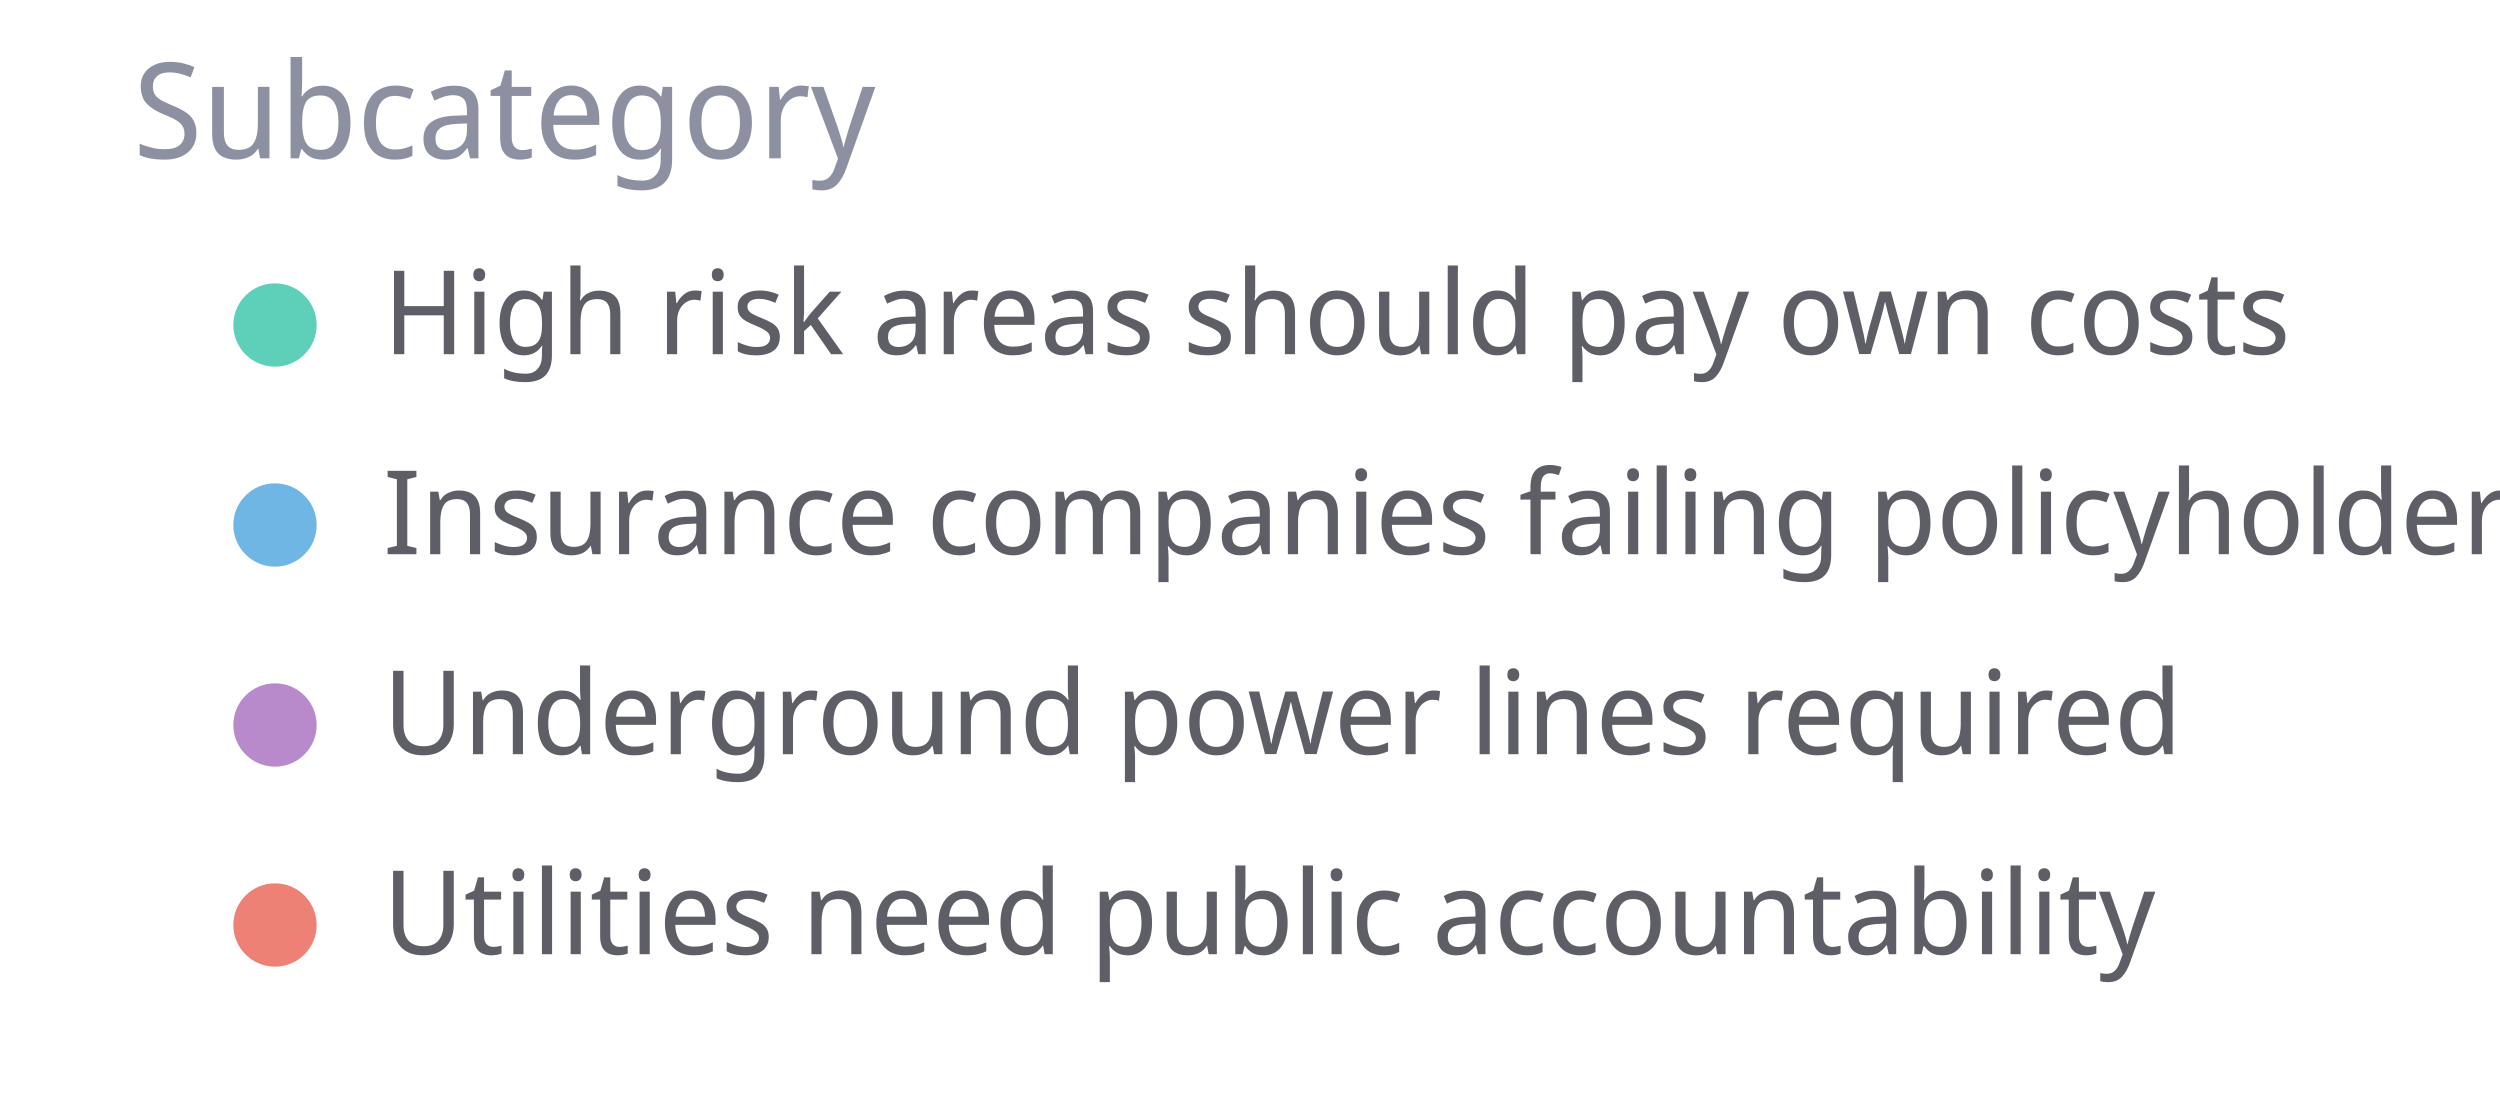
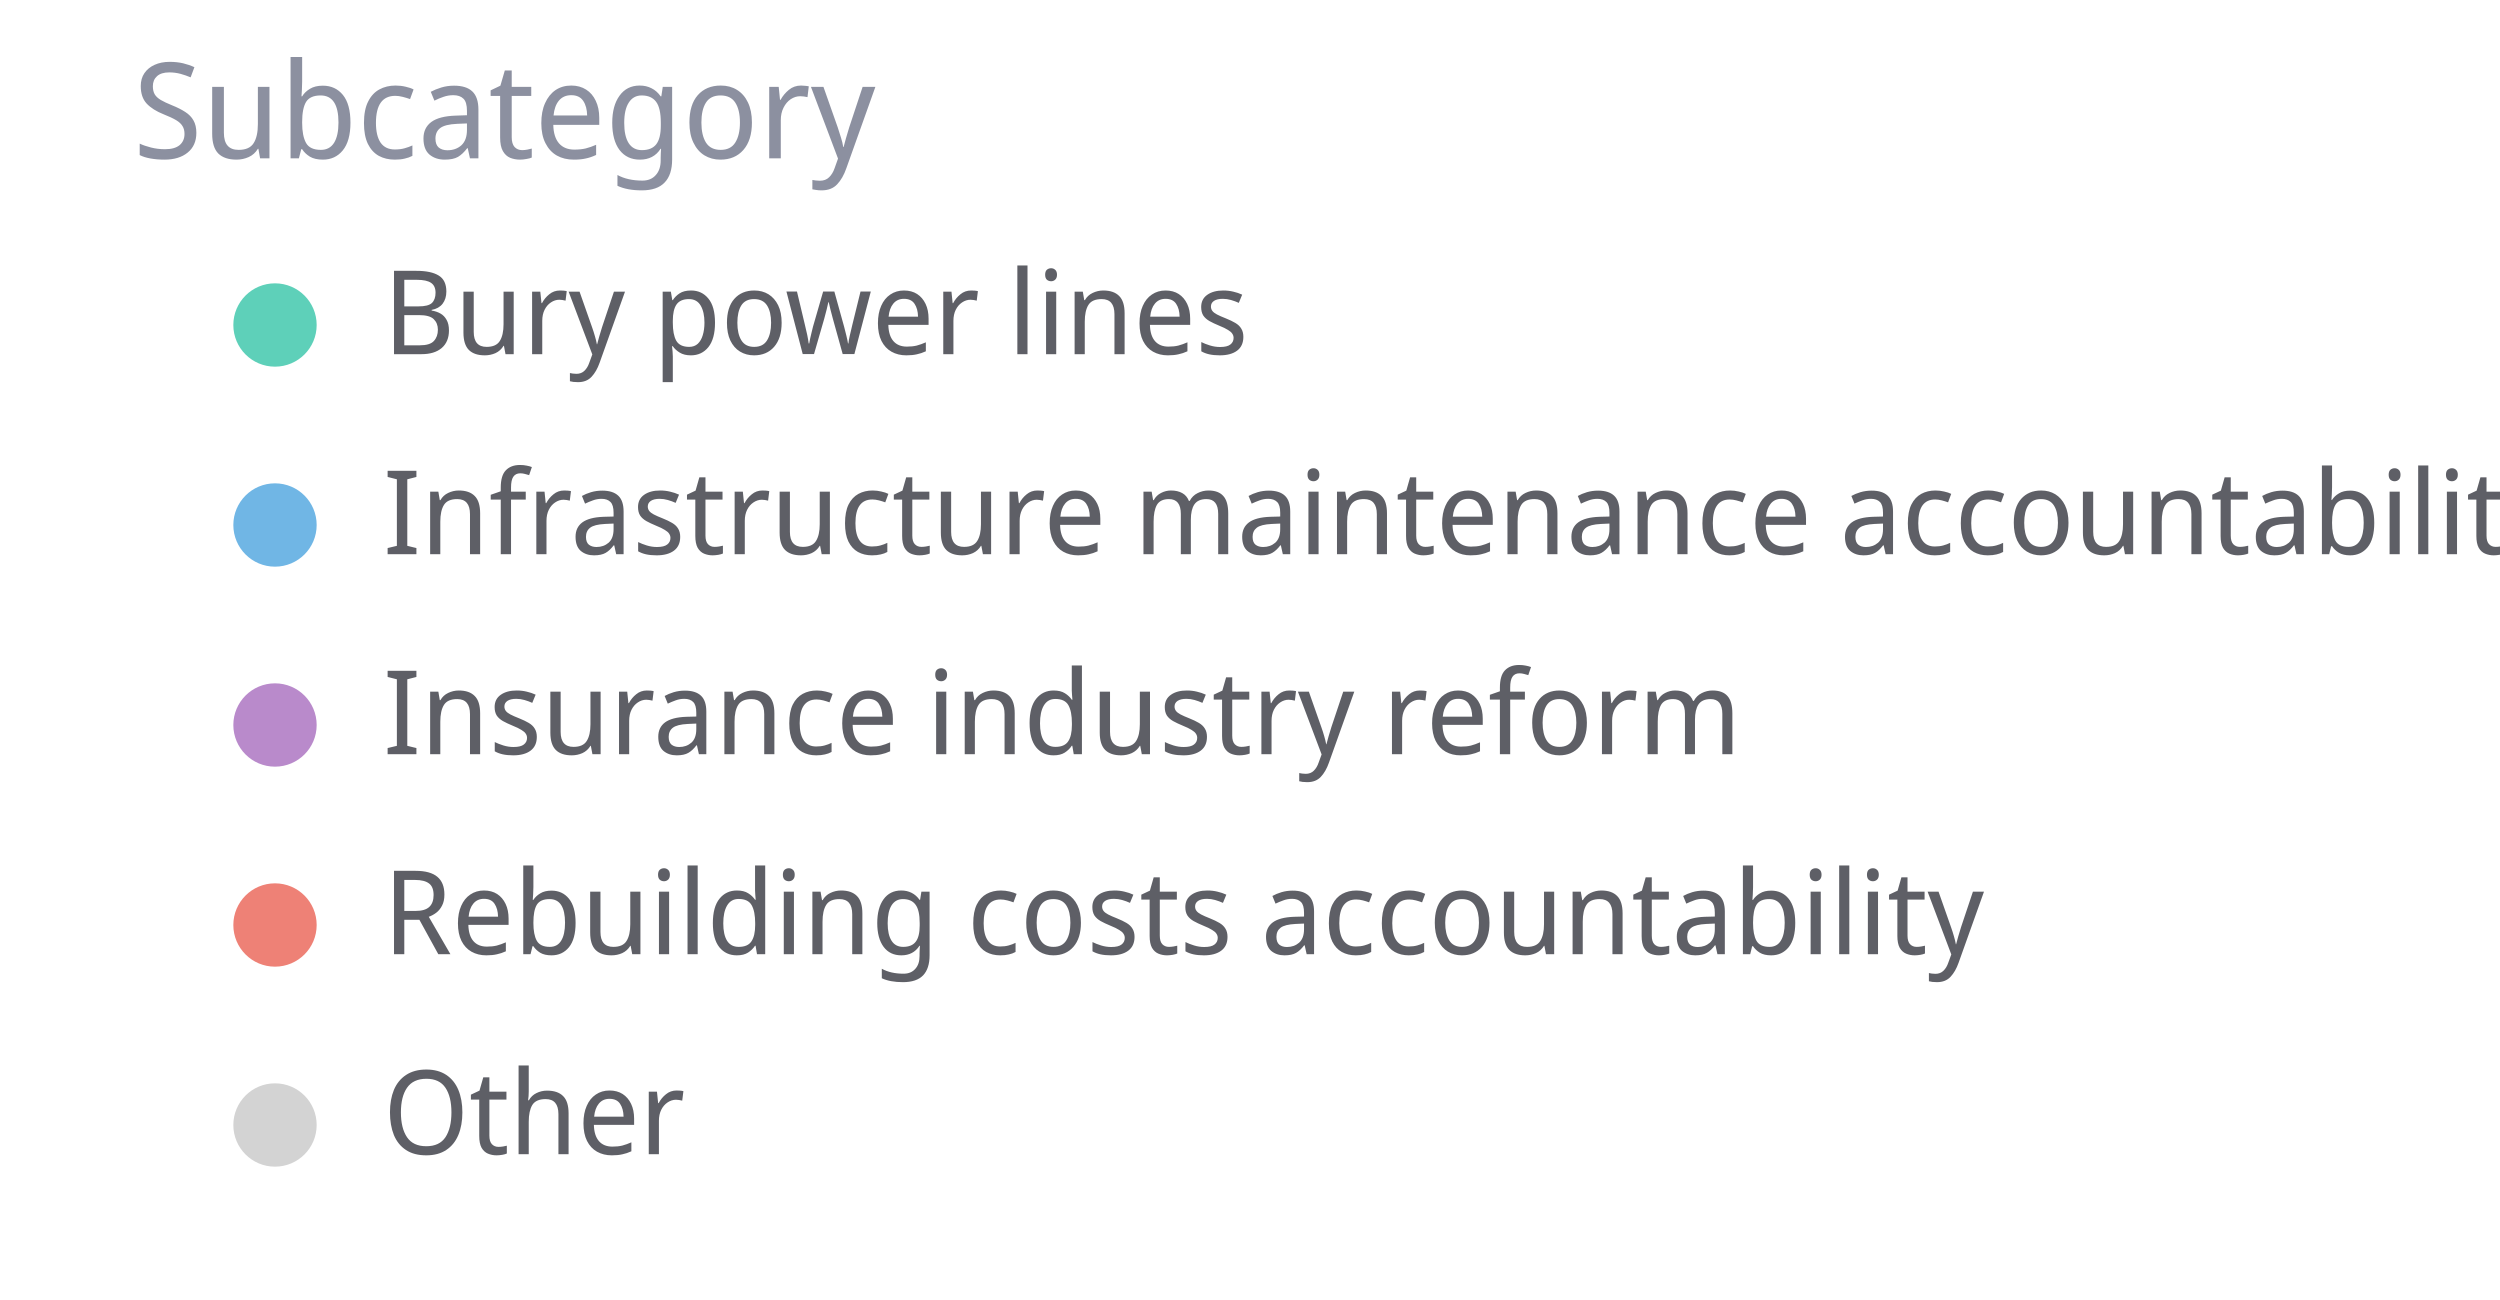
- <svg xmlns="http://www.w3.org/2000/svg" width="300" height="132" viewBox="0 0 300 132" preserveAspectRatio="xMidYMid meet">
+ <svg xmlns="http://www.w3.org/2000/svg" width="300" height="156" viewBox="0 0 300 156" preserveAspectRatio="xMidYMid meet">
  <text x="16" y="19" font-family="Noto Sans Display" font-size="16" font-weight="400" fill="#8c90a0">Subcategory</text>
  <circle cx="33" cy="39" r="5" fill="#5ed0b9" fill-opacity="1.0" stroke="none" stroke-width="0.5" />
-   <text fill="#5e5f66" x="46" y="42.5" font-family="Noto Sans Display" font-size="14">High risk areas should pay own costs</text>
+   <text fill="#5e5f66" x="46" y="42.5" font-family="Noto Sans Display" font-size="14">Bury power lines</text>
  <circle cx="33" cy="63" r="5" fill="#70b6e5" fill-opacity="1.0" stroke="none" stroke-width="0.5" />
-   <text fill="#5e5f66" x="46" y="66.5" font-family="Noto Sans Display" font-size="14">Insurance companies failing policyholders</text>
+   <text fill="#5e5f66" x="46" y="66.5" font-family="Noto Sans Display" font-size="14">Infrastructure maintenance accountability</text>
  <circle cx="33" cy="87" r="5" fill="#b98acb" fill-opacity="1.0" stroke="none" stroke-width="0.5" />
-   <text fill="#5e5f66" x="46" y="90.5" font-family="Noto Sans Display" font-size="14">Underground power lines required</text>
+   <text fill="#5e5f66" x="46" y="90.5" font-family="Noto Sans Display" font-size="14">Insurance industry reform</text>
  <circle cx="33" cy="111" r="5" fill="#ee8176" fill-opacity="1.0" stroke="none" stroke-width="0.5" />
-   <text fill="#5e5f66" x="46" y="114.5" font-family="Noto Sans Display" font-size="14">Utilities need public accountability</text>
+   <text fill="#5e5f66" x="46" y="114.5" font-family="Noto Sans Display" font-size="14">Rebuilding costs accountability</text>
+   <circle cx="33" cy="135" r="5" fill="lightgray" fill-opacity="1.0" stroke="none" stroke-width="0.5" />
+   <text fill="#5e5f66" x="46" y="138.5" font-family="Noto Sans Display" font-size="14">Other</text>
</svg>
